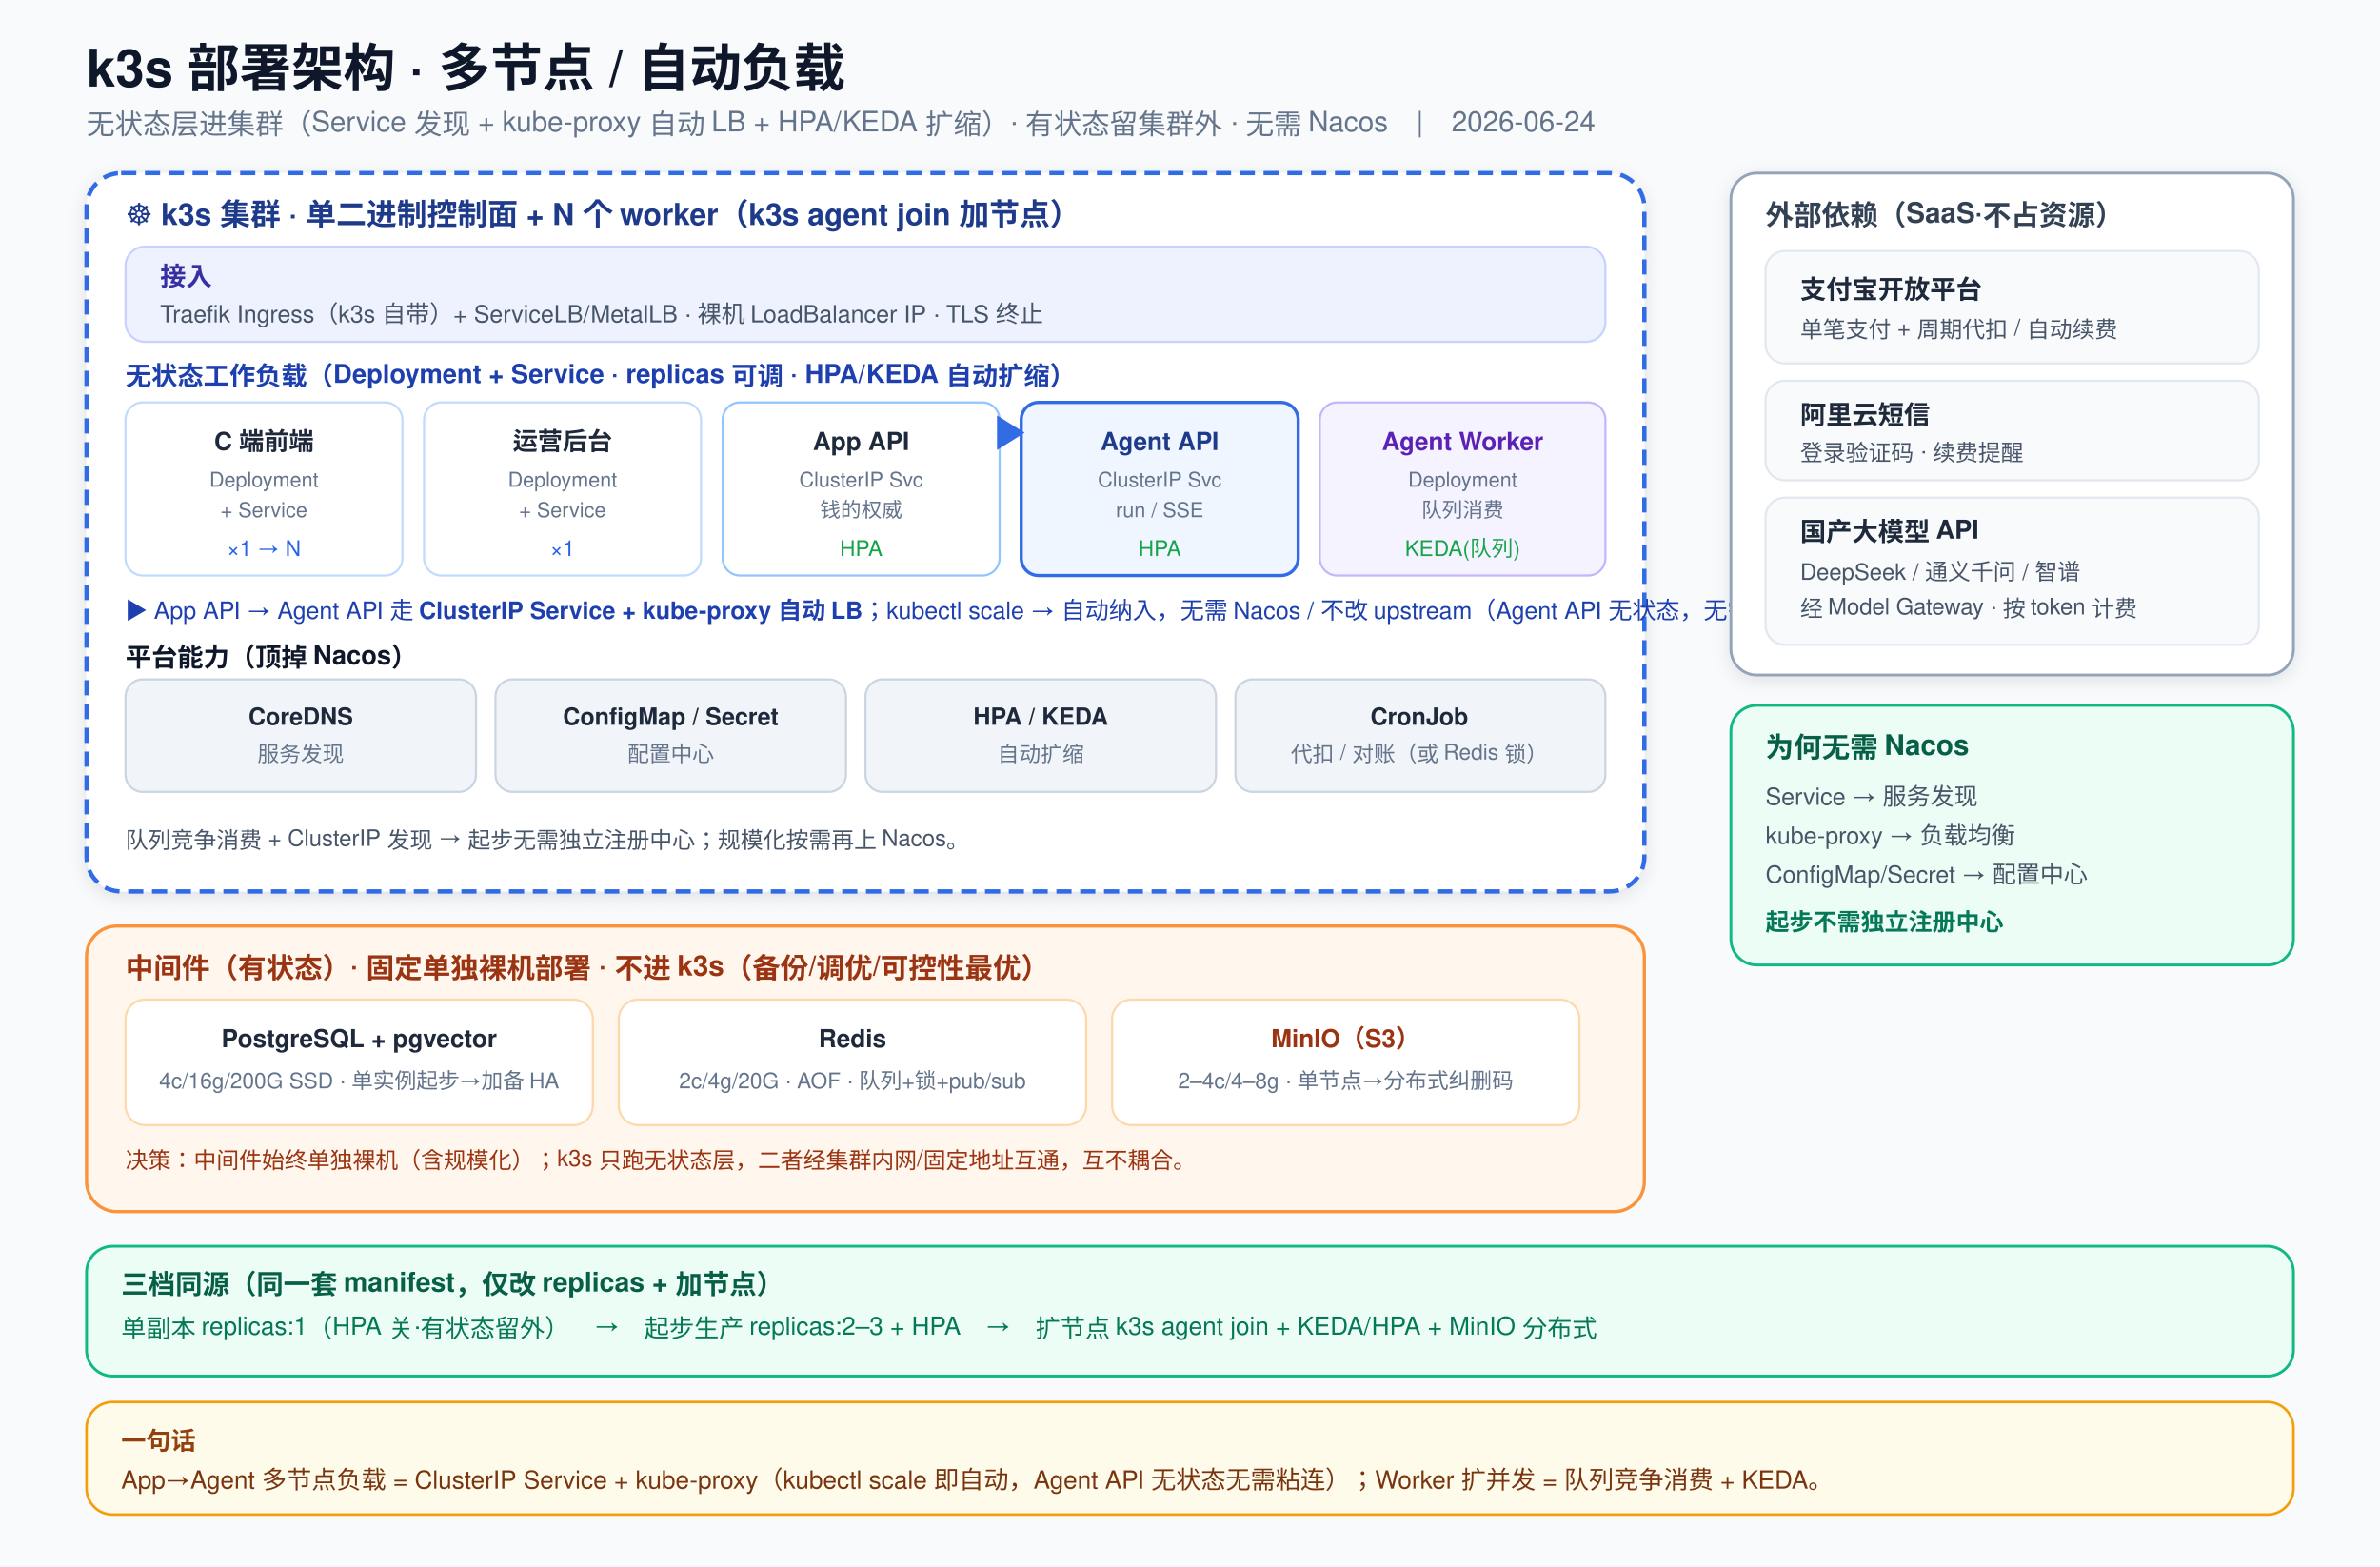
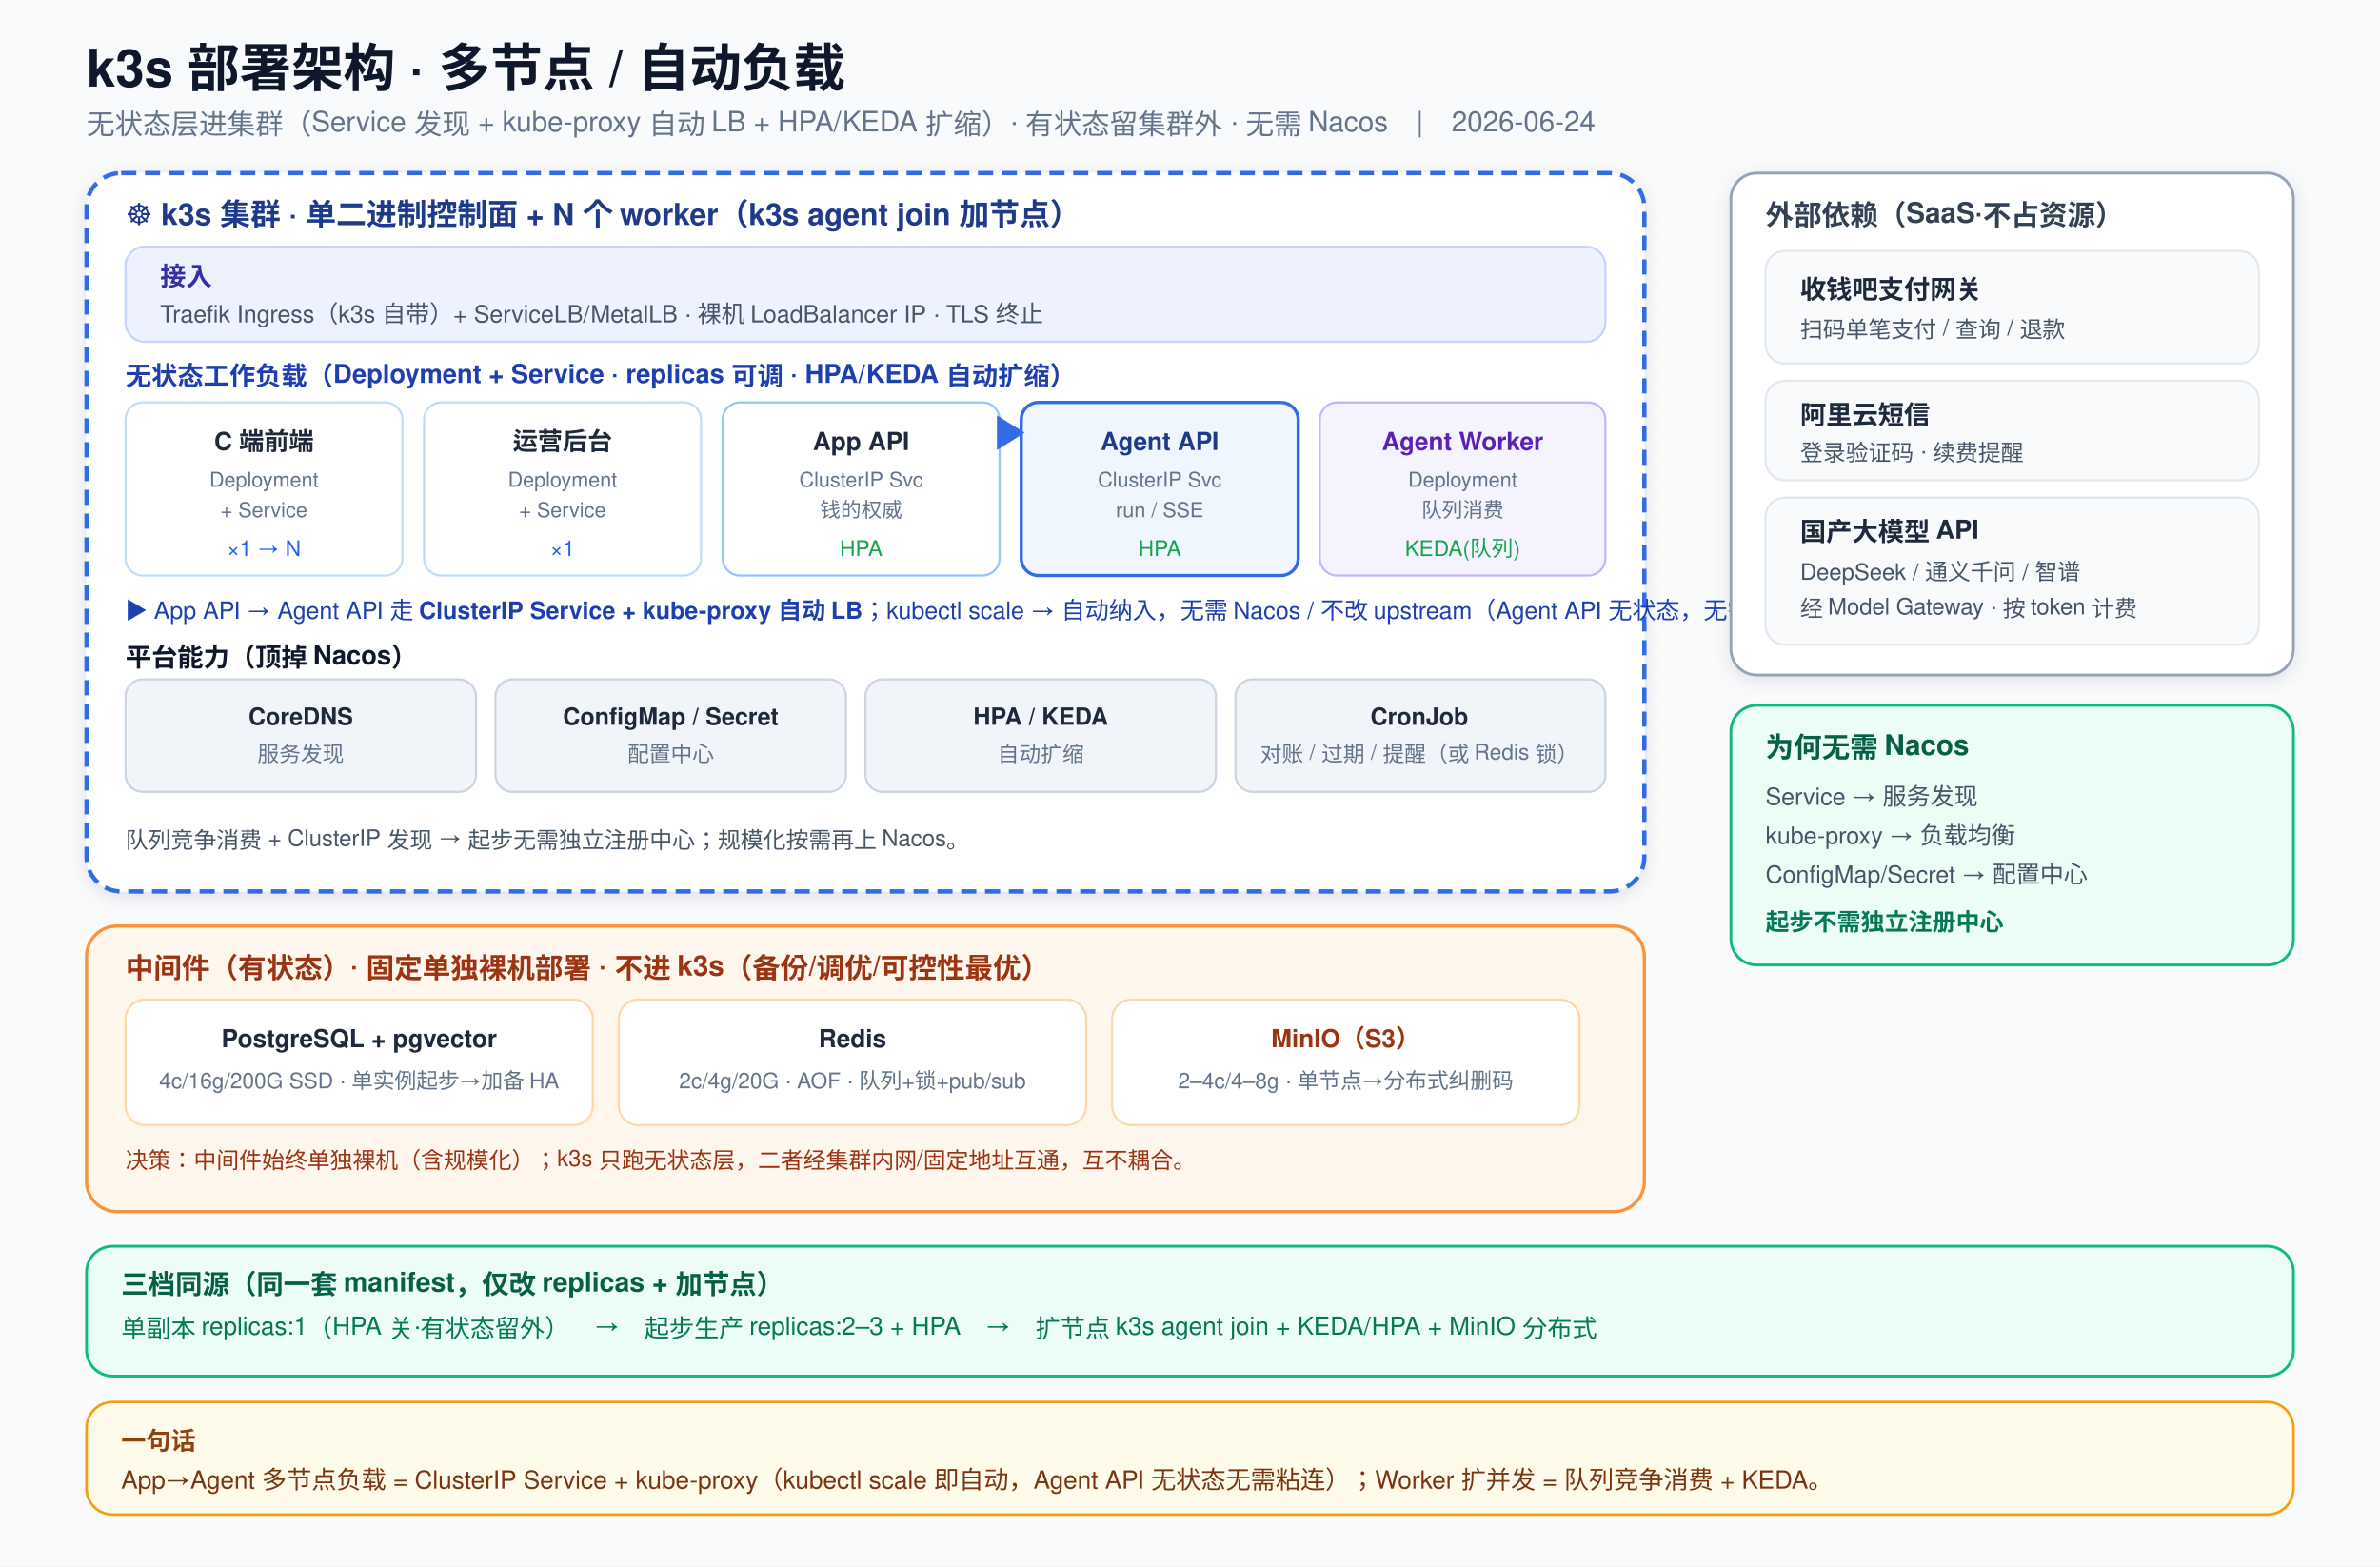
<svg xmlns="http://www.w3.org/2000/svg" width="1100" height="724" viewBox="0 0 1100 724" font-family="-apple-system, 'PingFang SC', 'Microsoft YaHei', Helvetica, Arial, sans-serif">
  <defs>
    <filter id="sh" x="-4%" y="-4%" width="108%" height="120%">
      <feDropShadow dx="0" dy="2" stdDeviation="4" flood-color="#0f172a" flood-opacity="0.10" />
    </filter>
    <marker id="arr" markerWidth="10" markerHeight="10" refX="7" refY="5" orient="auto">
      <path d="M0,0 L8,5 L0,10 Z" fill="#326ce5" />
    </marker>
  </defs>
  <rect x="0" y="0" width="1100" height="724" fill="#f8fafc" />
  <text x="40" y="40" font-size="24" font-weight="700" fill="#0f172a">k3s 部署架构 · 多节点 / 自动负载</text>
  <text x="40" y="62" font-size="13" fill="#64748b">无状态层进集群（Service 发现 + kube-proxy 自动 LB + HPA/KEDA 扩缩）· 有状态留集群外 · 无需 Nacos　|　2026-06-24</text>
  <rect x="40" y="80" width="720" height="332" rx="16" fill="#ffffff" stroke="#326ce5" stroke-width="2" stroke-dasharray="7 4" filter="url(#sh)" />
  <text x="58" y="104" font-size="14" font-weight="700" fill="#1e3a8a">☸ k3s 集群 · 单二进制控制面 + N 个 worker（k3s agent join 加节点）</text>
  <rect x="58" y="114" width="684" height="44" rx="9" fill="#eef2ff" stroke="#c7d2fe" />
  <text x="74" y="132" font-size="12" font-weight="700" fill="#3730a3">接入</text>
  <text x="74" y="149" font-size="11" fill="#475569">Traefik Ingress（k3s 自带）+ ServiceLB/MetalLB · 裸机 LoadBalancer IP · TLS 终止</text>
  <text x="58" y="178" font-size="12" font-weight="700" fill="#1e40af">无状态工作负载（Deployment + Service · replicas 可调 · HPA/KEDA 自动扩缩）</text>
  <g>
    <rect x="58" y="186" width="128" height="80" rx="8" fill="#ffffff" stroke="#bfdbfe" />
    <text x="122" y="208" font-size="11.5" text-anchor="middle" font-weight="600" fill="#1e293b">C 端前端</text>
    <text x="122" y="225" font-size="9.5" text-anchor="middle" fill="#64748b">Deployment</text>
    <text x="122" y="239" font-size="9.5" text-anchor="middle" fill="#64748b">+ Service</text>
    <text x="122" y="257" font-size="10" text-anchor="middle" fill="#2563eb">×1 → N</text>
    <rect x="196" y="186" width="128" height="80" rx="8" fill="#ffffff" stroke="#bfdbfe" />
    <text x="260" y="208" font-size="11.5" text-anchor="middle" font-weight="600" fill="#1e293b">运营后台</text>
    <text x="260" y="225" font-size="9.5" text-anchor="middle" fill="#64748b">Deployment</text>
    <text x="260" y="239" font-size="9.5" text-anchor="middle" fill="#64748b">+ Service</text>
    <text x="260" y="257" font-size="10" text-anchor="middle" fill="#2563eb">×1</text>
    <rect x="334" y="186" width="128" height="80" rx="8" fill="#ffffff" stroke="#93c5fd" />
    <text x="398" y="208" font-size="11.5" text-anchor="middle" font-weight="700" fill="#1e293b">App API</text>
    <text x="398" y="225" font-size="9.5" text-anchor="middle" fill="#64748b">ClusterIP Svc</text>
    <text x="398" y="239" font-size="9.5" text-anchor="middle" fill="#64748b">钱的权威</text>
    <text x="398" y="257" font-size="10" text-anchor="middle" fill="#16a34a">HPA</text>
    <rect x="472" y="186" width="128" height="80" rx="8" fill="#eff6ff" stroke="#326ce5" stroke-width="1.5" />
    <text x="536" y="208" font-size="11.5" text-anchor="middle" font-weight="700" fill="#1e3a8a">Agent API</text>
    <text x="536" y="225" font-size="9.5" text-anchor="middle" fill="#64748b">ClusterIP Svc</text>
    <text x="536" y="239" font-size="9.5" text-anchor="middle" fill="#64748b">run / SSE</text>
    <text x="536" y="257" font-size="10" text-anchor="middle" fill="#16a34a">HPA</text>
    <rect x="610" y="186" width="132" height="80" rx="8" fill="#f5f3ff" stroke="#c4b5fd" />
    <text x="676" y="208" font-size="11.5" text-anchor="middle" font-weight="700" fill="#5b21b6">Agent Worker</text>
    <text x="676" y="225" font-size="9.5" text-anchor="middle" fill="#64748b">Deployment</text>
    <text x="676" y="239" font-size="9.5" text-anchor="middle" fill="#64748b">队列消费</text>
    <text x="676" y="257" font-size="10" text-anchor="middle" fill="#16a34a">KEDA(队列)</text>
  </g>
  <line x1="462" y1="200" x2="472" y2="200" stroke="#326ce5" stroke-width="1.6" marker-end="url(#arr)" />
  <text x="58" y="286" font-size="11" fill="#1e40af">▶ App API → Agent API 走 <tspan font-weight="700">ClusterIP Service + kube-proxy 自动 LB</tspan>；kubectl scale → 自动纳入，无需 Nacos / 不改 upstream（Agent API 无状态，无需会话粘连）</text>
  <text x="58" y="308" font-size="12" font-weight="700" fill="#0f172a">平台能力（顶掉 Nacos）</text>
  <g font-size="11">
    <rect x="58" y="314" width="162" height="52" rx="8" fill="#f1f5f9" stroke="#cbd5e1" />
    <text x="139" y="335" text-anchor="middle" font-weight="600" fill="#1e293b">CoreDNS</text>
    <text x="139" y="352" text-anchor="middle" font-size="10" fill="#64748b">服务发现</text>
    <rect x="229" y="314" width="162" height="52" rx="8" fill="#f1f5f9" stroke="#cbd5e1" />
    <text x="310" y="335" text-anchor="middle" font-weight="600" fill="#1e293b">ConfigMap / Secret</text>
    <text x="310" y="352" text-anchor="middle" font-size="10" fill="#64748b">配置中心</text>
    <rect x="400" y="314" width="162" height="52" rx="8" fill="#f1f5f9" stroke="#cbd5e1" />
    <text x="481" y="335" text-anchor="middle" font-weight="600" fill="#1e293b">HPA / KEDA</text>
    <text x="481" y="352" text-anchor="middle" font-size="10" fill="#64748b">自动扩缩</text>
    <rect x="571" y="314" width="171" height="52" rx="8" fill="#f1f5f9" stroke="#cbd5e1" />
    <text x="656" y="335" text-anchor="middle" font-weight="600" fill="#1e293b">CronJob</text>
-     <text x="656" y="352" text-anchor="middle" font-size="10" fill="#64748b">代扣 / 对账（或 Redis 锁）</text>
+     <text x="656" y="352" text-anchor="middle" font-size="10" fill="#64748b">对账 / 过期 / 提醒（或 Redis 锁）</text>
  </g>
  <text x="58" y="392" font-size="10.5" fill="#475569">队列竞争消费 + ClusterIP 发现 → 起步无需独立注册中心；规模化按需再上 Nacos。</text>
  <rect x="40" y="428" width="720" height="132" rx="14" fill="#fff7ed" stroke="#fb923c" stroke-width="1.5" />
  <text x="58" y="452" font-size="13" font-weight="700" fill="#9a3412">中间件（有状态）· 固定单独裸机部署 · 不进 k3s（备份/调优/可控性最优）</text>
  <rect x="58" y="462" width="216" height="58" rx="9" fill="#ffffff" stroke="#fed7aa" />
  <text x="166" y="484" font-size="11.5" text-anchor="middle" font-weight="600" fill="#1e293b">PostgreSQL + pgvector</text>
  <text x="166" y="503" font-size="10" text-anchor="middle" fill="#64748b">4c/16g/200G SSD · 单实例起步→加备 HA</text>
  <rect x="286" y="462" width="216" height="58" rx="9" fill="#ffffff" stroke="#fed7aa" />
  <text x="394" y="484" font-size="11.5" text-anchor="middle" font-weight="600" fill="#1e293b">Redis</text>
  <text x="394" y="503" font-size="10" text-anchor="middle" fill="#64748b">2c/4g/20G · AOF · 队列+锁+pub/sub</text>
  <rect x="514" y="462" width="216" height="58" rx="9" fill="#ffffff" stroke="#fed7aa" />
  <text x="622" y="484" font-size="11.5" text-anchor="middle" font-weight="600" fill="#9a3412">MinIO（S3）</text>
  <text x="622" y="503" font-size="10" text-anchor="middle" fill="#64748b">2–4c/4–8g · 单节点→分布式纠删码</text>
  <text x="58" y="540" font-size="10.5" fill="#9a3412">决策：中间件始终单独裸机（含规模化）；k3s 只跑无状态层，二者经集群内网/固定地址互通，互不耦合。</text>
  <rect x="800" y="80" width="260" height="232" rx="12" fill="#ffffff" stroke="#94a3b8" stroke-width="1.3" filter="url(#sh)" />
  <text x="816" y="104" font-size="13" font-weight="700" fill="#334155">外部依赖（SaaS·不占资源）</text>
  <rect x="816" y="116" width="228" height="52" rx="9" fill="#f8fafc" stroke="#e2e8f0" />
-   <text x="832" y="138" font-size="12" font-weight="600" fill="#1e293b">支付宝开放平台</text>
-   <text x="832" y="156" font-size="10.5" fill="#475569">单笔支付 + 周期代扣 / 自动续费</text>
+   <text x="832" y="138" font-size="12" font-weight="600" fill="#1e293b">收钱吧支付网关</text>
+   <text x="832" y="156" font-size="10.5" fill="#475569">扫码单笔支付 / 查询 / 退款</text>
  <rect x="816" y="176" width="228" height="46" rx="9" fill="#f8fafc" stroke="#e2e8f0" />
  <text x="832" y="196" font-size="12" font-weight="600" fill="#1e293b">阿里云短信</text>
  <text x="832" y="213" font-size="10.5" fill="#475569">登录验证码 · 续费提醒</text>
  <rect x="816" y="230" width="228" height="68" rx="9" fill="#f8fafc" stroke="#e2e8f0" />
  <text x="832" y="250" font-size="12" font-weight="600" fill="#1e293b">国产大模型 API</text>
  <text x="832" y="268" font-size="10.5" fill="#475569">DeepSeek / 通义千问 / 智谱</text>
  <text x="832" y="285" font-size="10.5" fill="#475569">经 Model Gateway · 按 token 计费</text>
  <rect x="800" y="326" width="260" height="120" rx="12" fill="#ecfdf5" stroke="#10b981" stroke-width="1.3" />
  <text x="816" y="350" font-size="13" font-weight="700" fill="#065f46">为何无需 Nacos</text>
  <text x="816" y="372" font-size="11" fill="#475569">Service → 服务发现</text>
  <text x="816" y="390" font-size="11" fill="#475569">kube-proxy → 负载均衡</text>
  <text x="816" y="408" font-size="11" fill="#475569">ConfigMap/Secret → 配置中心</text>
  <text x="816" y="430" font-size="11" font-weight="700" fill="#047857">起步不需独立注册中心</text>
  <rect x="40" y="576" width="1020" height="60" rx="12" fill="#ecfdf5" stroke="#10b981" stroke-width="1.3" />
  <text x="56" y="598" font-size="12.5" font-weight="700" fill="#065f46">三档同源（同一套 manifest，仅改 replicas + 加节点）</text>
  <text x="56" y="618" font-size="11.5" fill="#047857">单副本 replicas:1（HPA 关·有状态留外）　→　起步生产 replicas:2–3 + HPA　→　扩节点 k3s agent join + KEDA/HPA + MinIO 分布式</text>
  <rect x="40" y="648" width="1020" height="52" rx="12" fill="#fffbeb" stroke="#f59e0b" stroke-width="1.2" />
  <text x="56" y="670" font-size="11.5" font-weight="700" fill="#92400e">一句话</text>
  <text x="56" y="688" font-size="11.5" fill="#78350f">App→Agent 多节点负载 = ClusterIP Service + kube-proxy（kubectl scale 即自动，Agent API 无状态无需粘连）；Worker 扩并发 = 队列竞争消费 + KEDA。</text>
</svg>
